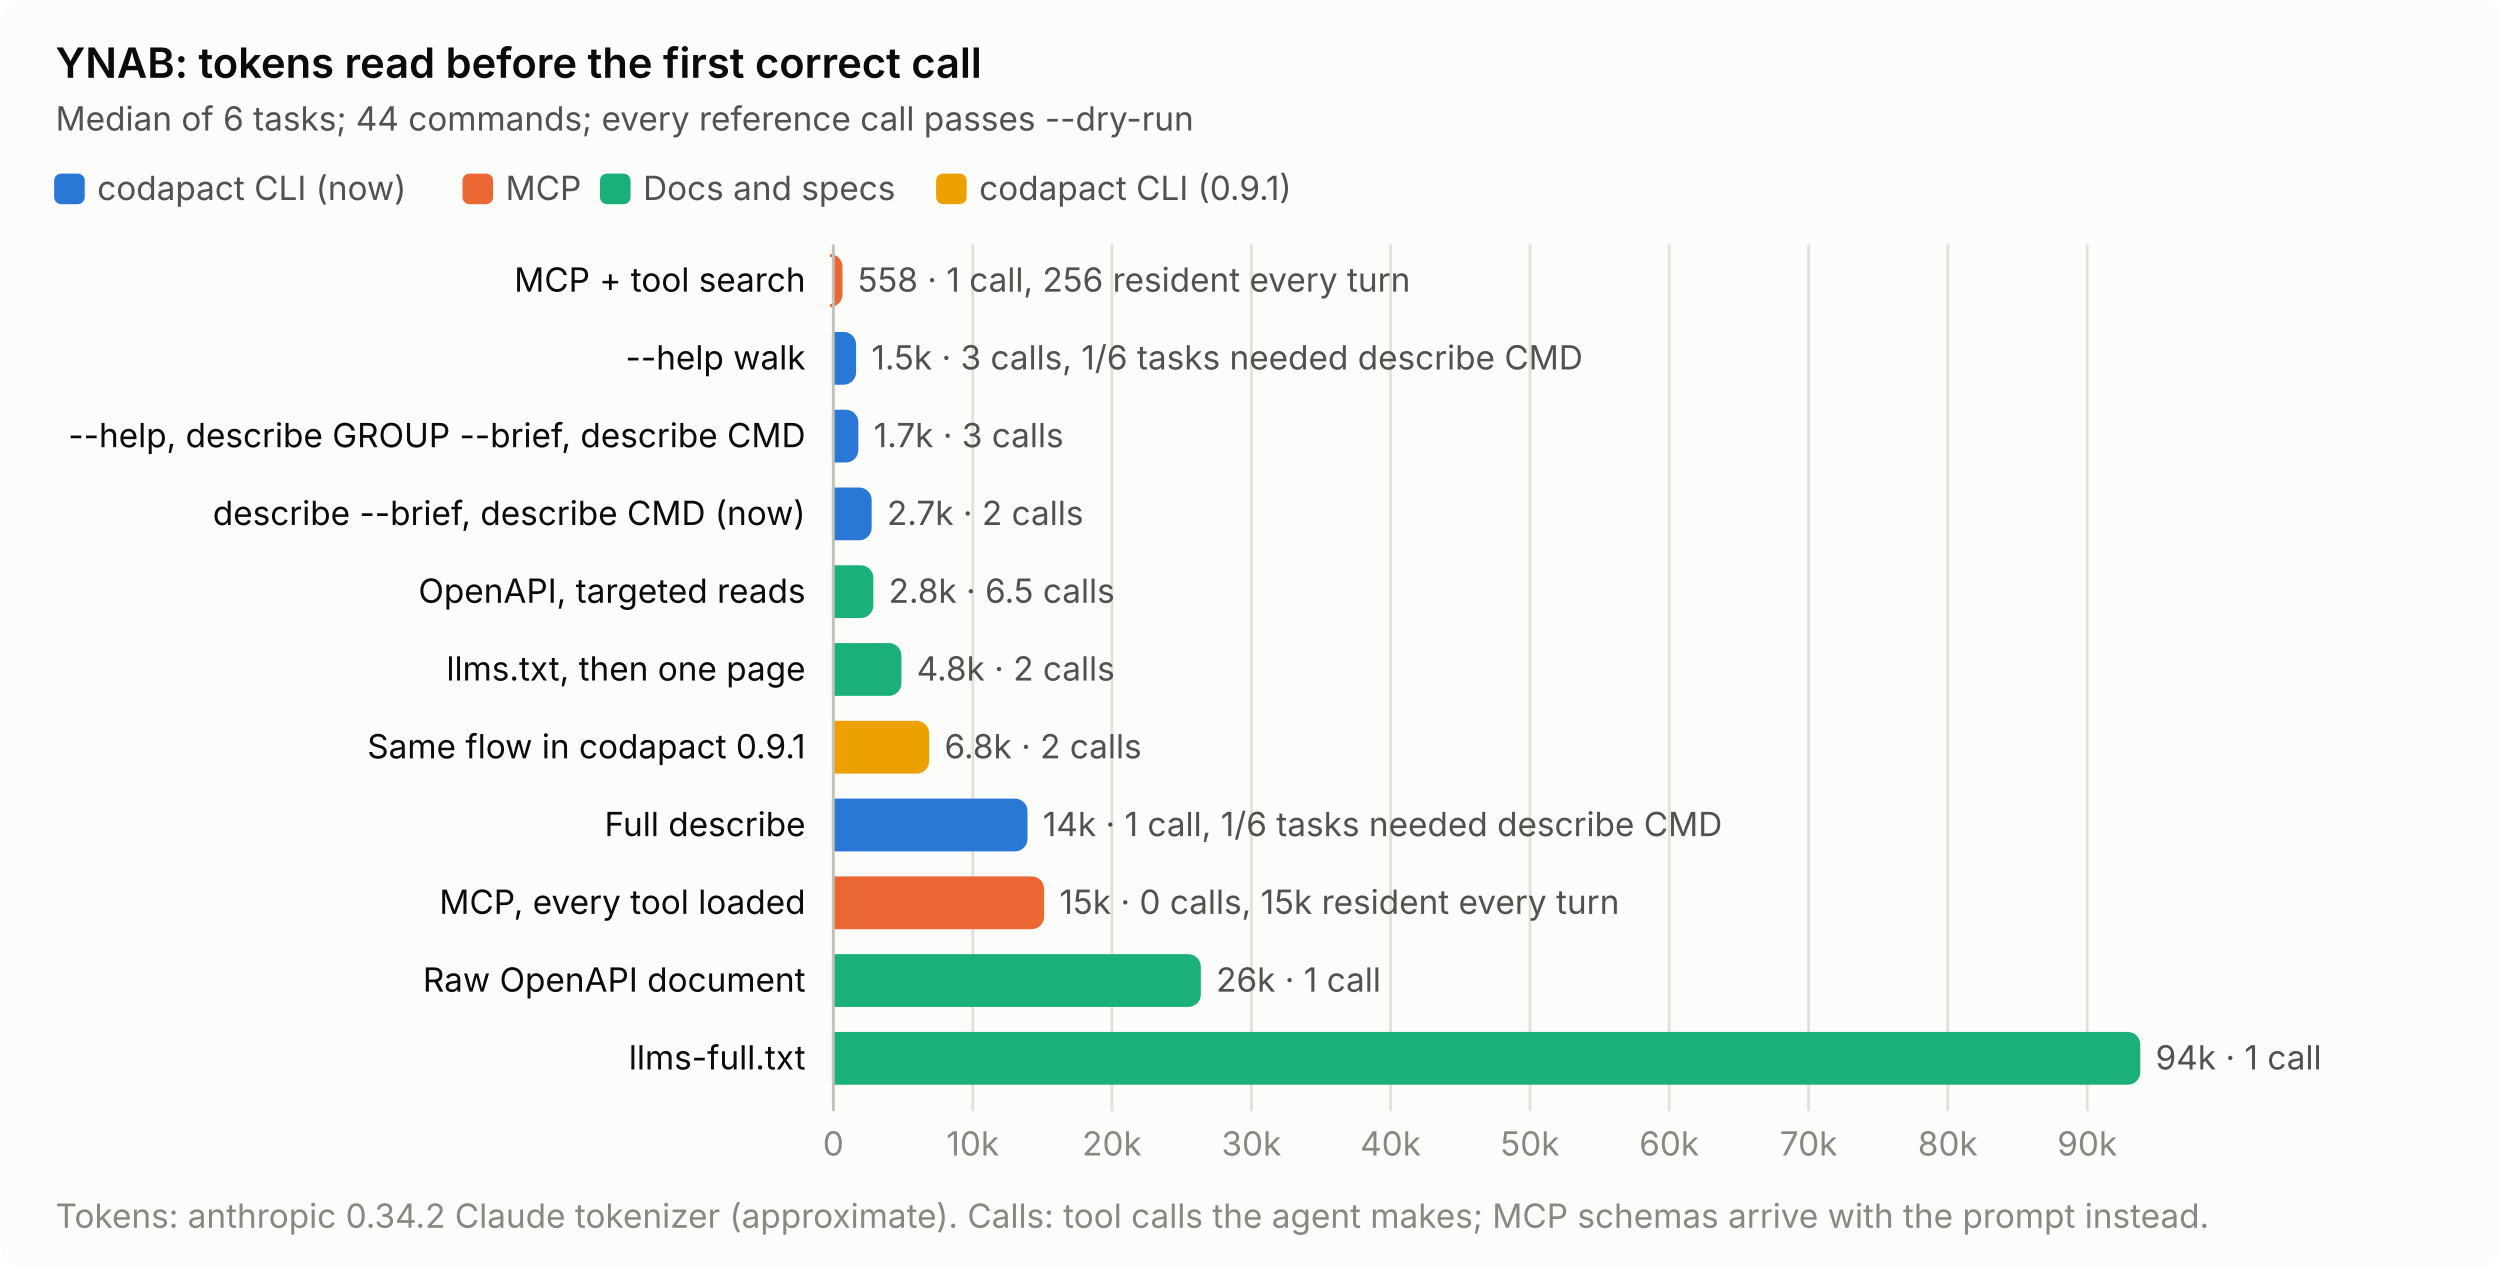
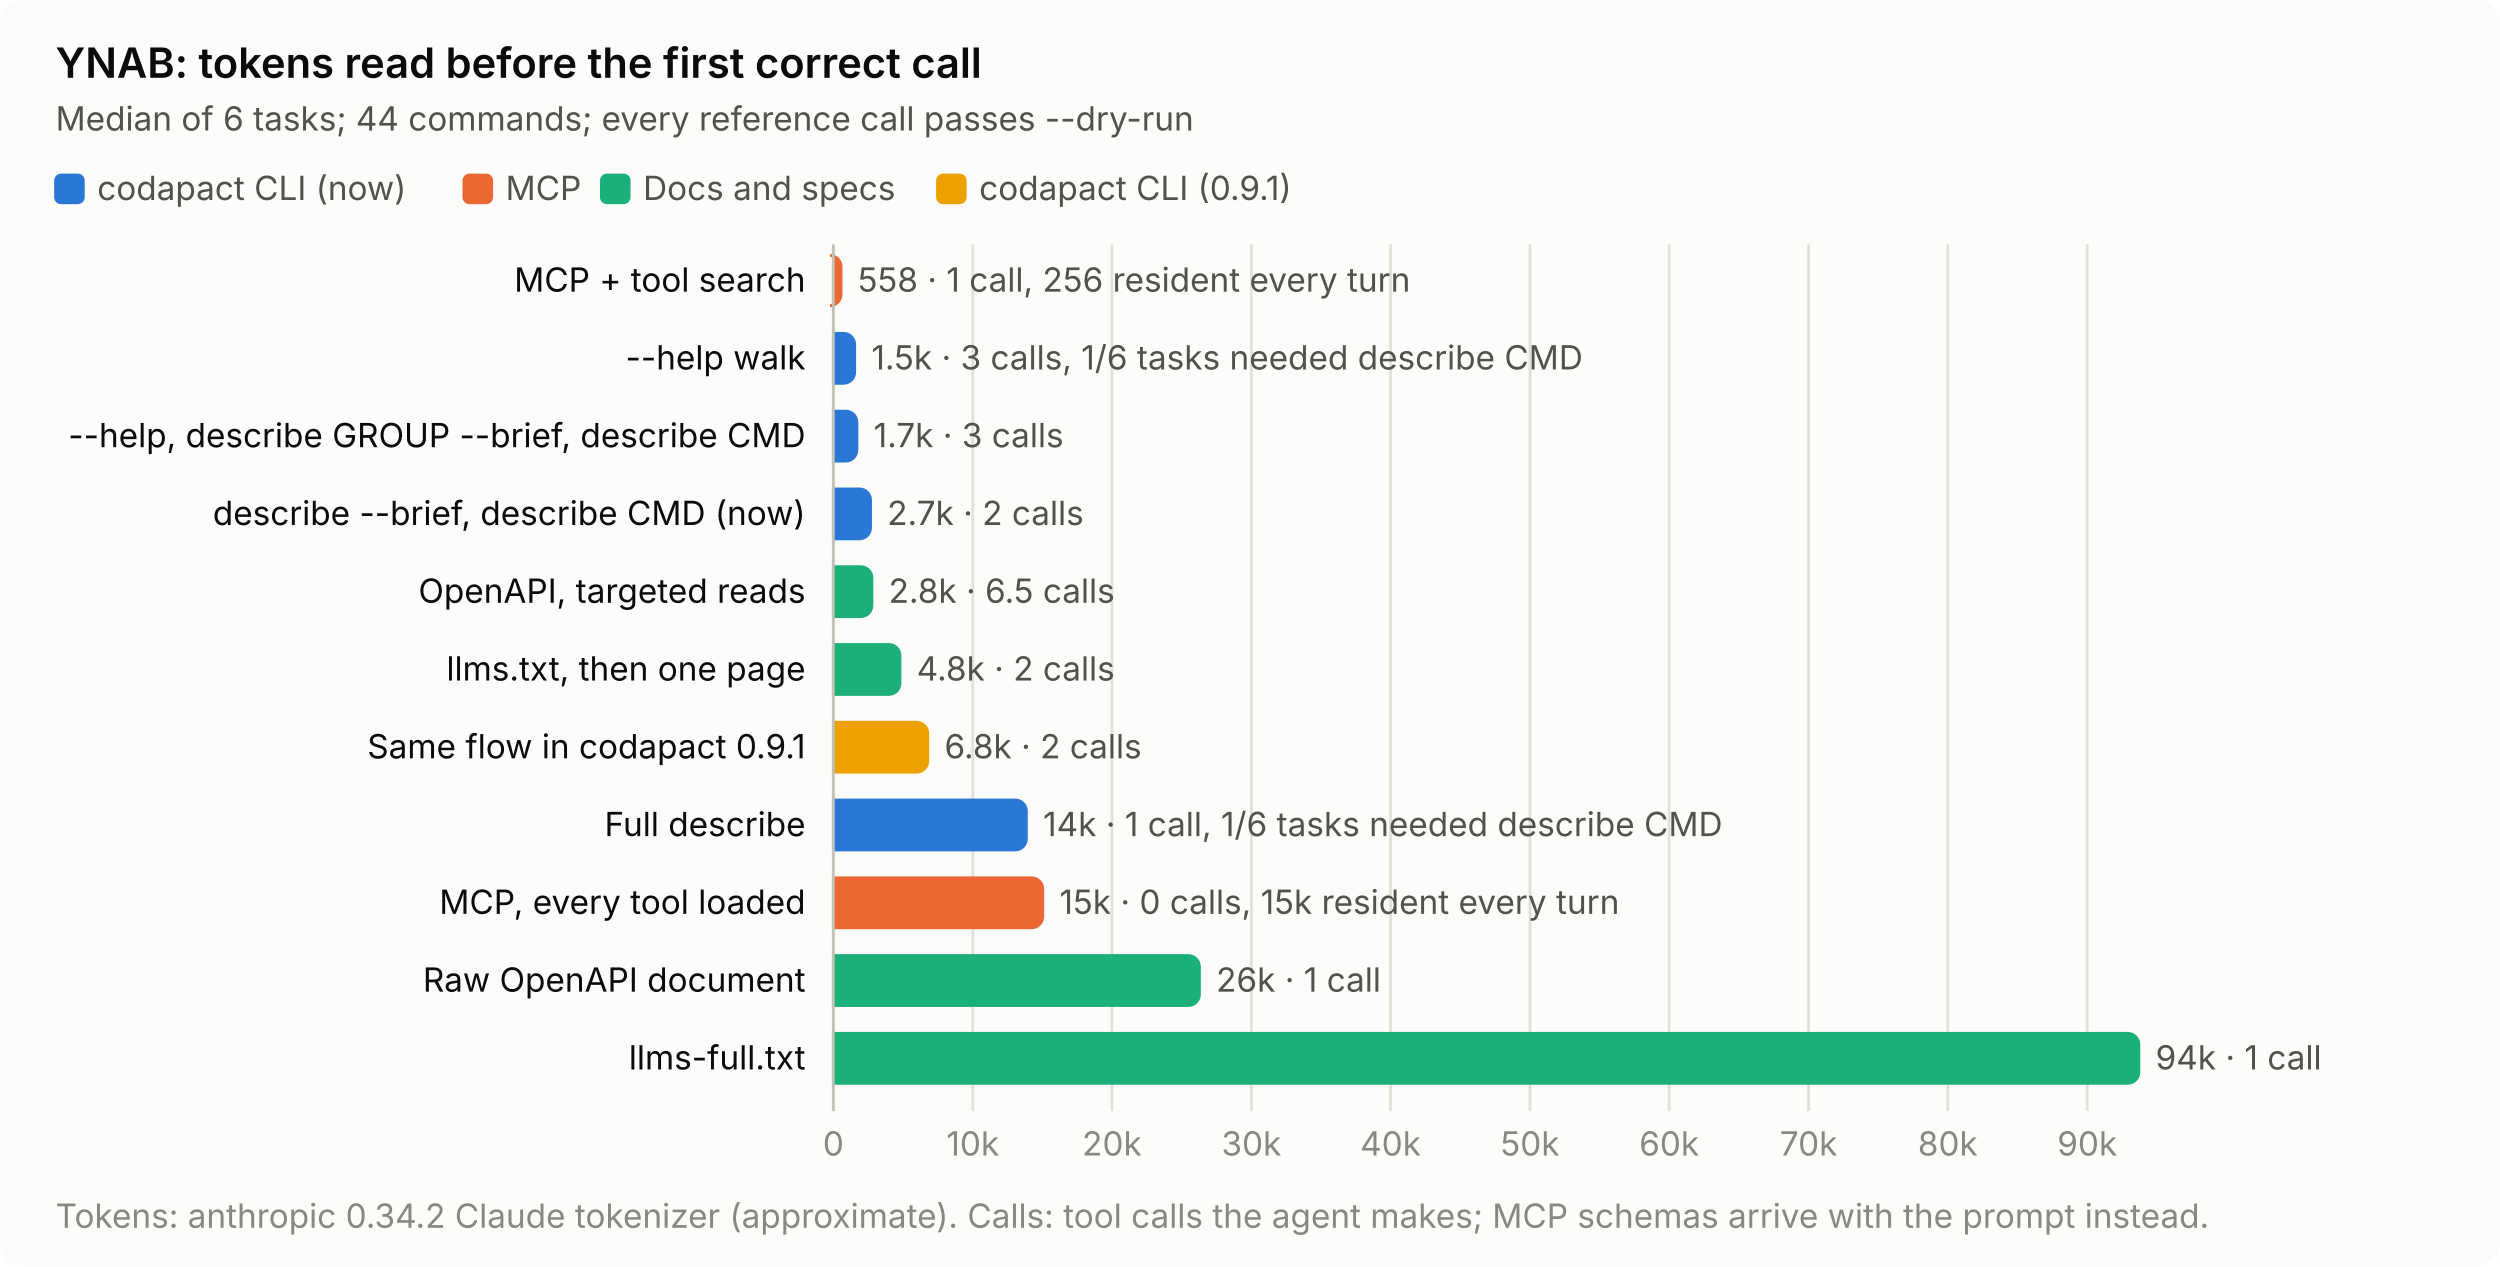
<svg xmlns="http://www.w3.org/2000/svg" viewBox="0 0 900 456" width="900" height="456" role="img" aria-label="YNAB: tokens read before the first correct call">
  <style>
  .surface { fill: #fcfcfb; }
  .t1 { fill: #0b0b0b; } .t2 { fill: #52514e; } .t3 { fill: #898781; }
  .grid { stroke: #e1e0d9; stroke-width: 1; } .axis { stroke: #c3c2b7; stroke-width: 1; }
  .s1 { fill: #2a78d6; stroke: #2a78d6; } .s2 { fill: #eb6834; stroke: #eb6834; }
  .s3 { fill: #1baf7a; stroke: #1baf7a; } .s4 { fill: #eda100; stroke: #eda100; }
  .s5 { fill: #e87ba4; stroke: #e87ba4; } .s6 { fill: #008300; stroke: #008300; }
  .s7 { fill: #6250d6; stroke: #6250d6; }
  .ring { stroke: #fcfcfb; }
  text { font-family: system-ui, -apple-system, "Segoe UI", sans-serif; font-size: 12px; }
  .title { font-size: 15px; font-weight: 600; } .num { font-variant-numeric: tabular-nums; }
  @media (prefers-color-scheme: dark) {
    .surface { fill: #1a1a19; }
    .t1 { fill: #f0efec; } .t2 { fill: #c3c2b7; } .t3 { fill: #898781; }
    .grid { stroke: #2c2c2a; } .axis { stroke: #383835; }
    .s1 { fill: #3987e5; stroke: #3987e5; } .s2 { fill: #d95926; stroke: #d95926; }
    .s3 { fill: #199e70; stroke: #199e70; } .s4 { fill: #c98500; stroke: #c98500; }
    .s5 { fill: #d55181; stroke: #d55181; } .s6 { fill: #0ca30c; stroke: #0ca30c; }
    .s7 { fill: #9085e9; stroke: #9085e9; }
    .ring { stroke: #1a1a19; }
  }
</style>
  <rect class="surface" x="0" y="0" width="900" height="456" rx="8" />
  <text class="title t1" x="20" y="28">YNAB: tokens read before the first correct call</text>
  <text class="t2" x="20" y="47">Median of 6 tasks; 44 commands; every reference call passes --dry-run</text>
  <rect class="s1" x="20" y="63" width="10" height="10" rx="2" />
  <text class="t2" x="35.0" y="72.0" text-anchor="start">codapact CLI (now)</text>
  <rect class="s2" x="167.0" y="63" width="10" height="10" rx="2" />
  <text class="t2" x="182.0" y="72.0" text-anchor="start">MCP</text>
  <rect class="s3" x="216.5" y="63" width="10" height="10" rx="2" />
  <text class="t2" x="231.5" y="72.0" text-anchor="start">Docs and specs</text>
  <rect class="s4" x="337.5" y="63" width="10" height="10" rx="2" />
  <text class="t2" x="352.5" y="72.0" text-anchor="start">codapact CLI (0.9.1)</text>
  <line class="grid" x1="300.0" y1="88" x2="300.0" y2="400" />
  <text class="t3 num" x="300.0" y="416.0" text-anchor="middle">0</text>
  <line class="grid" x1="350.2" y1="88" x2="350.2" y2="400" />
  <text class="t3 num" x="350.2" y="416.0" text-anchor="middle">10k</text>
  <line class="grid" x1="400.3" y1="88" x2="400.3" y2="400" />
  <text class="t3 num" x="400.3" y="416.0" text-anchor="middle">20k</text>
  <line class="grid" x1="450.5" y1="88" x2="450.5" y2="400" />
  <text class="t3 num" x="450.5" y="416.0" text-anchor="middle">30k</text>
  <line class="grid" x1="500.6" y1="88" x2="500.6" y2="400" />
  <text class="t3 num" x="500.6" y="416.0" text-anchor="middle">40k</text>
  <line class="grid" x1="550.8" y1="88" x2="550.8" y2="400" />
  <text class="t3 num" x="550.8" y="416.0" text-anchor="middle">50k</text>
  <line class="grid" x1="600.9" y1="88" x2="600.9" y2="400" />
  <text class="t3 num" x="600.9" y="416.0" text-anchor="middle">60k</text>
  <line class="grid" x1="651.1" y1="88" x2="651.1" y2="400" />
  <text class="t3 num" x="651.1" y="416.0" text-anchor="middle">70k</text>
  <line class="grid" x1="701.2" y1="88" x2="701.2" y2="400" />
  <text class="t3 num" x="701.2" y="416.0" text-anchor="middle">80k</text>
  <line class="grid" x1="751.4" y1="88" x2="751.4" y2="400" />
  <text class="t3 num" x="751.4" y="416.0" text-anchor="middle">90k</text>
  <text class="t1" x="290.0" y="105.0" text-anchor="end">MCP + tool search</text>
  <path class="s2" d="M300,92 h-1.2 a4,4 0 0 1 4,4 v10 a4,4 0 0 1 -4,4 h1.2 z" />
  <text class="t2 num" x="308.8" y="105.0" text-anchor="start">558  ·  1 call, 256 resident every turn</text>
  <text class="t1" x="290.0" y="133.0" text-anchor="end">--help walk</text>
  <path class="s1" d="M300,120 h3.7 a4,4 0 0 1 4,4 v10 a4,4 0 0 1 -4,4 h-3.7 z" />
  <text class="t2 num" x="313.7" y="133.0" text-anchor="start">1.5k  ·  3 calls, 1/6 tasks needed describe CMD</text>
  <text class="t1" x="290.0" y="161.0" text-anchor="end">--help, describe GROUP --brief, describe CMD</text>
  <path class="s1" d="M300,148 h4.5 a4,4 0 0 1 4,4 v10 a4,4 0 0 1 -4,4 h-4.5 z" />
  <text class="t2 num" x="314.5" y="161.0" text-anchor="start">1.7k  ·  3 calls</text>
  <text class="t1" x="290.0" y="189.0" text-anchor="end">describe --brief, describe CMD (now)</text>
-   <path class="s1" d="M300,176 h9.3 a4,4 0 0 1 4,4 v10 a4,4 0 0 1 -4,4 h-9.3 z" />
-   <text class="t2 num" x="319.3" y="189.0" text-anchor="start">2.7k  ·  2 calls</text>
+   <path class="s1" d="M300,176 h9.4 a4,4 0 0 1 4,4 v10 a4,4 0 0 1 -4,4 h-9.4 z" />
+   <text class="t2 num" x="319.4" y="189.0" text-anchor="start">2.7k  ·  2 calls</text>
  <text class="t1" x="290.0" y="217.0" text-anchor="end">OpenAPI, targeted reads</text>
  <path class="s3" d="M300,204 h9.9 a4,4 0 0 1 4,4 v10 a4,4 0 0 1 -4,4 h-9.9 z" />
  <text class="t2 num" x="319.9" y="217.0" text-anchor="start">2.8k  ·  6.5 calls</text>
  <text class="t1" x="290.0" y="245.0" text-anchor="end">llms.txt, then one page</text>
  <path class="s3" d="M300,232 h20.0 a4,4 0 0 1 4,4 v10 a4,4 0 0 1 -4,4 h-20.0 z" />
  <text class="t2 num" x="330.0" y="245.0" text-anchor="start">4.8k  ·  2 calls</text>
  <text class="t1" x="290.0" y="273.0" text-anchor="end">Same flow in codapact 0.9.1</text>
  <path class="s4" d="M300,260 h30.0 a4,4 0 0 1 4,4 v10 a4,4 0 0 1 -4,4 h-30.0 z" />
  <text class="t2 num" x="340.0" y="273.0" text-anchor="start">6.8k  ·  2 calls</text>
  <text class="t1" x="290.0" y="301.0" text-anchor="end">Full describe</text>
-   <path class="s1" d="M300,288 h65.4 a4,4 0 0 1 4,4 v10 a4,4 0 0 1 -4,4 h-65.4 z" />
-   <text class="t2 num" x="375.4" y="301.0" text-anchor="start">14k  ·  1 call, 1/6 tasks needed describe CMD</text>
+   <path class="s1" d="M300,288 h65.5 a4,4 0 0 1 4,4 v10 a4,4 0 0 1 -4,4 h-65.5 z" />
+   <text class="t2 num" x="375.5" y="301.0" text-anchor="start">14k  ·  1 call, 1/6 tasks needed describe CMD</text>
  <text class="t1" x="290.0" y="329.0" text-anchor="end">MCP, every tool loaded</text>
  <path class="s2" d="M300,316 h71.4 a4,4 0 0 1 4,4 v10 a4,4 0 0 1 -4,4 h-71.4 z" />
  <text class="t2 num" x="381.4" y="329.0" text-anchor="start">15k  ·  0 calls, 15k resident every turn</text>
  <text class="t1" x="290.0" y="357.0" text-anchor="end">Raw OpenAPI document</text>
  <path class="s3" d="M300,344 h127.8 a4,4 0 0 1 4,4 v10 a4,4 0 0 1 -4,4 h-127.8 z" />
  <text class="t2 num" x="437.8" y="357.0" text-anchor="start">26k  ·  1 call</text>
  <text class="t1" x="290.0" y="385.0" text-anchor="end">llms-full.txt</text>
  <path class="s3" d="M300,372 h466.0 a4,4 0 0 1 4,4 v10 a4,4 0 0 1 -4,4 h-466.0 z" />
  <text class="t2 num" x="776.0" y="385.0" text-anchor="start">94k  ·  1 call</text>
  <line class="axis" x1="300" y1="88" x2="300" y2="400" />
  <text class="t3" x="20.0" y="442.0" text-anchor="start">Tokens: anthropic 0.34.2 Claude tokenizer (approximate). Calls: tool calls the agent makes; MCP schemas arrive with the prompt instead.</text>
</svg>
